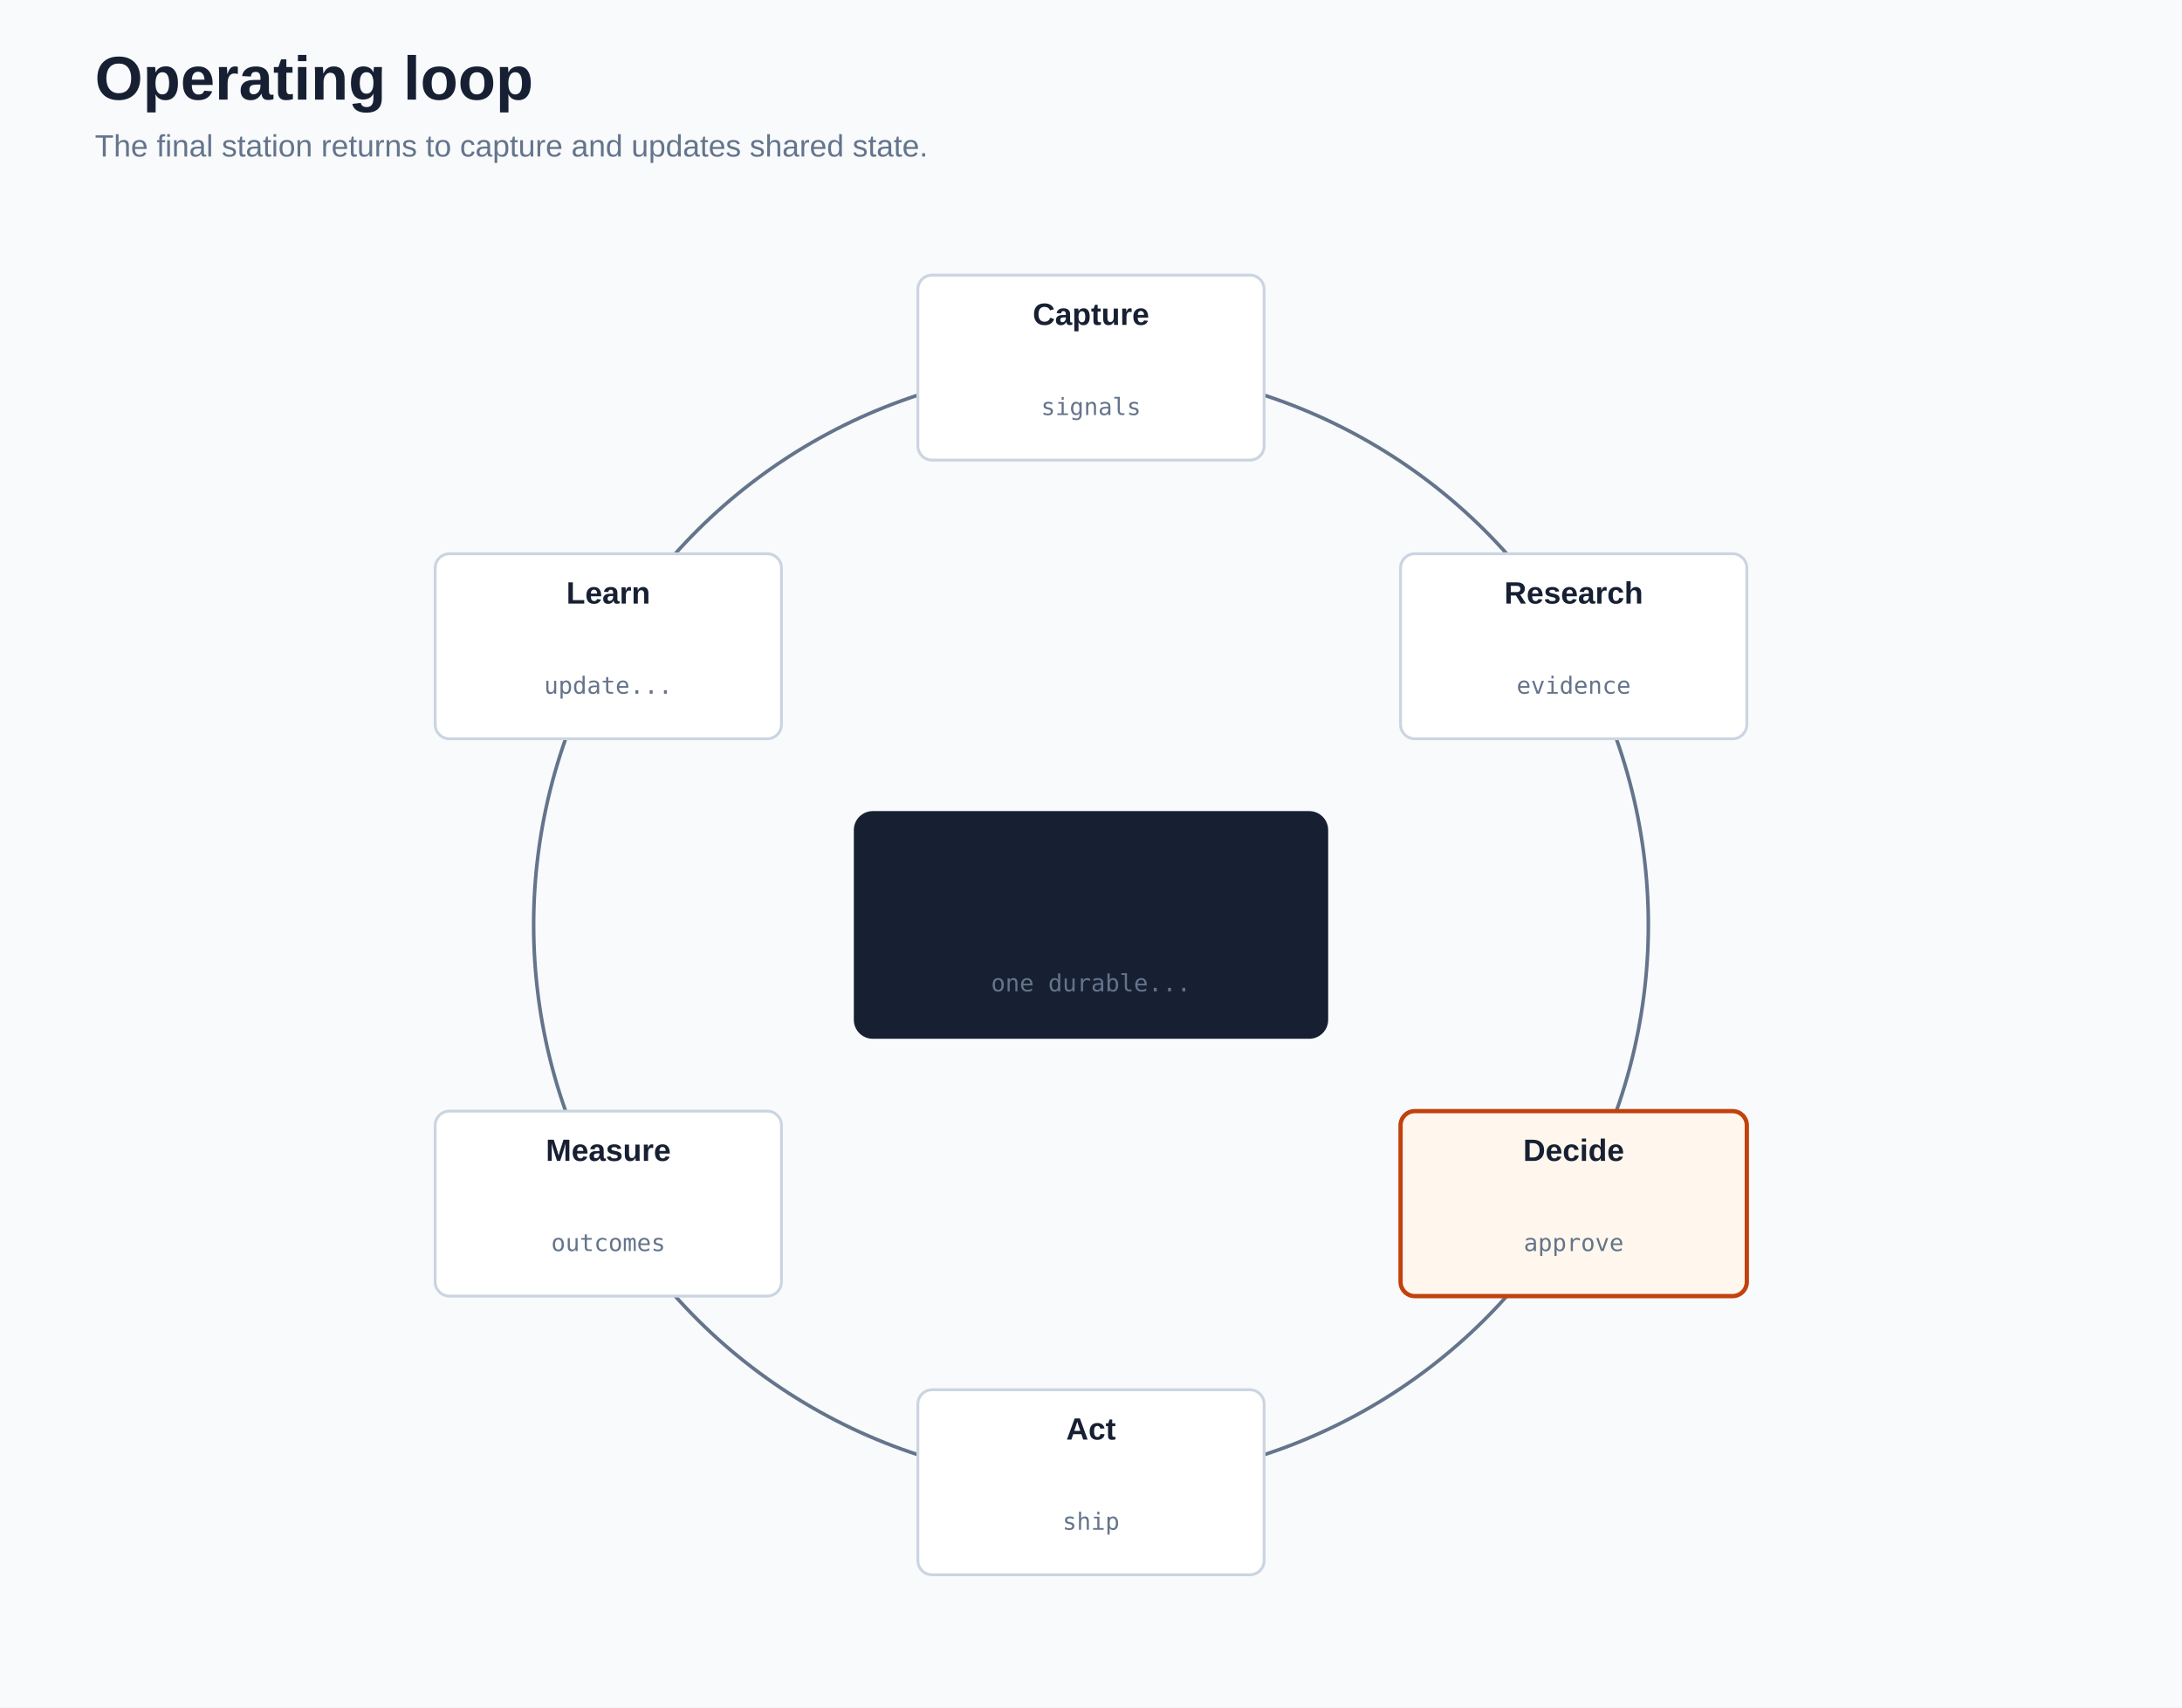
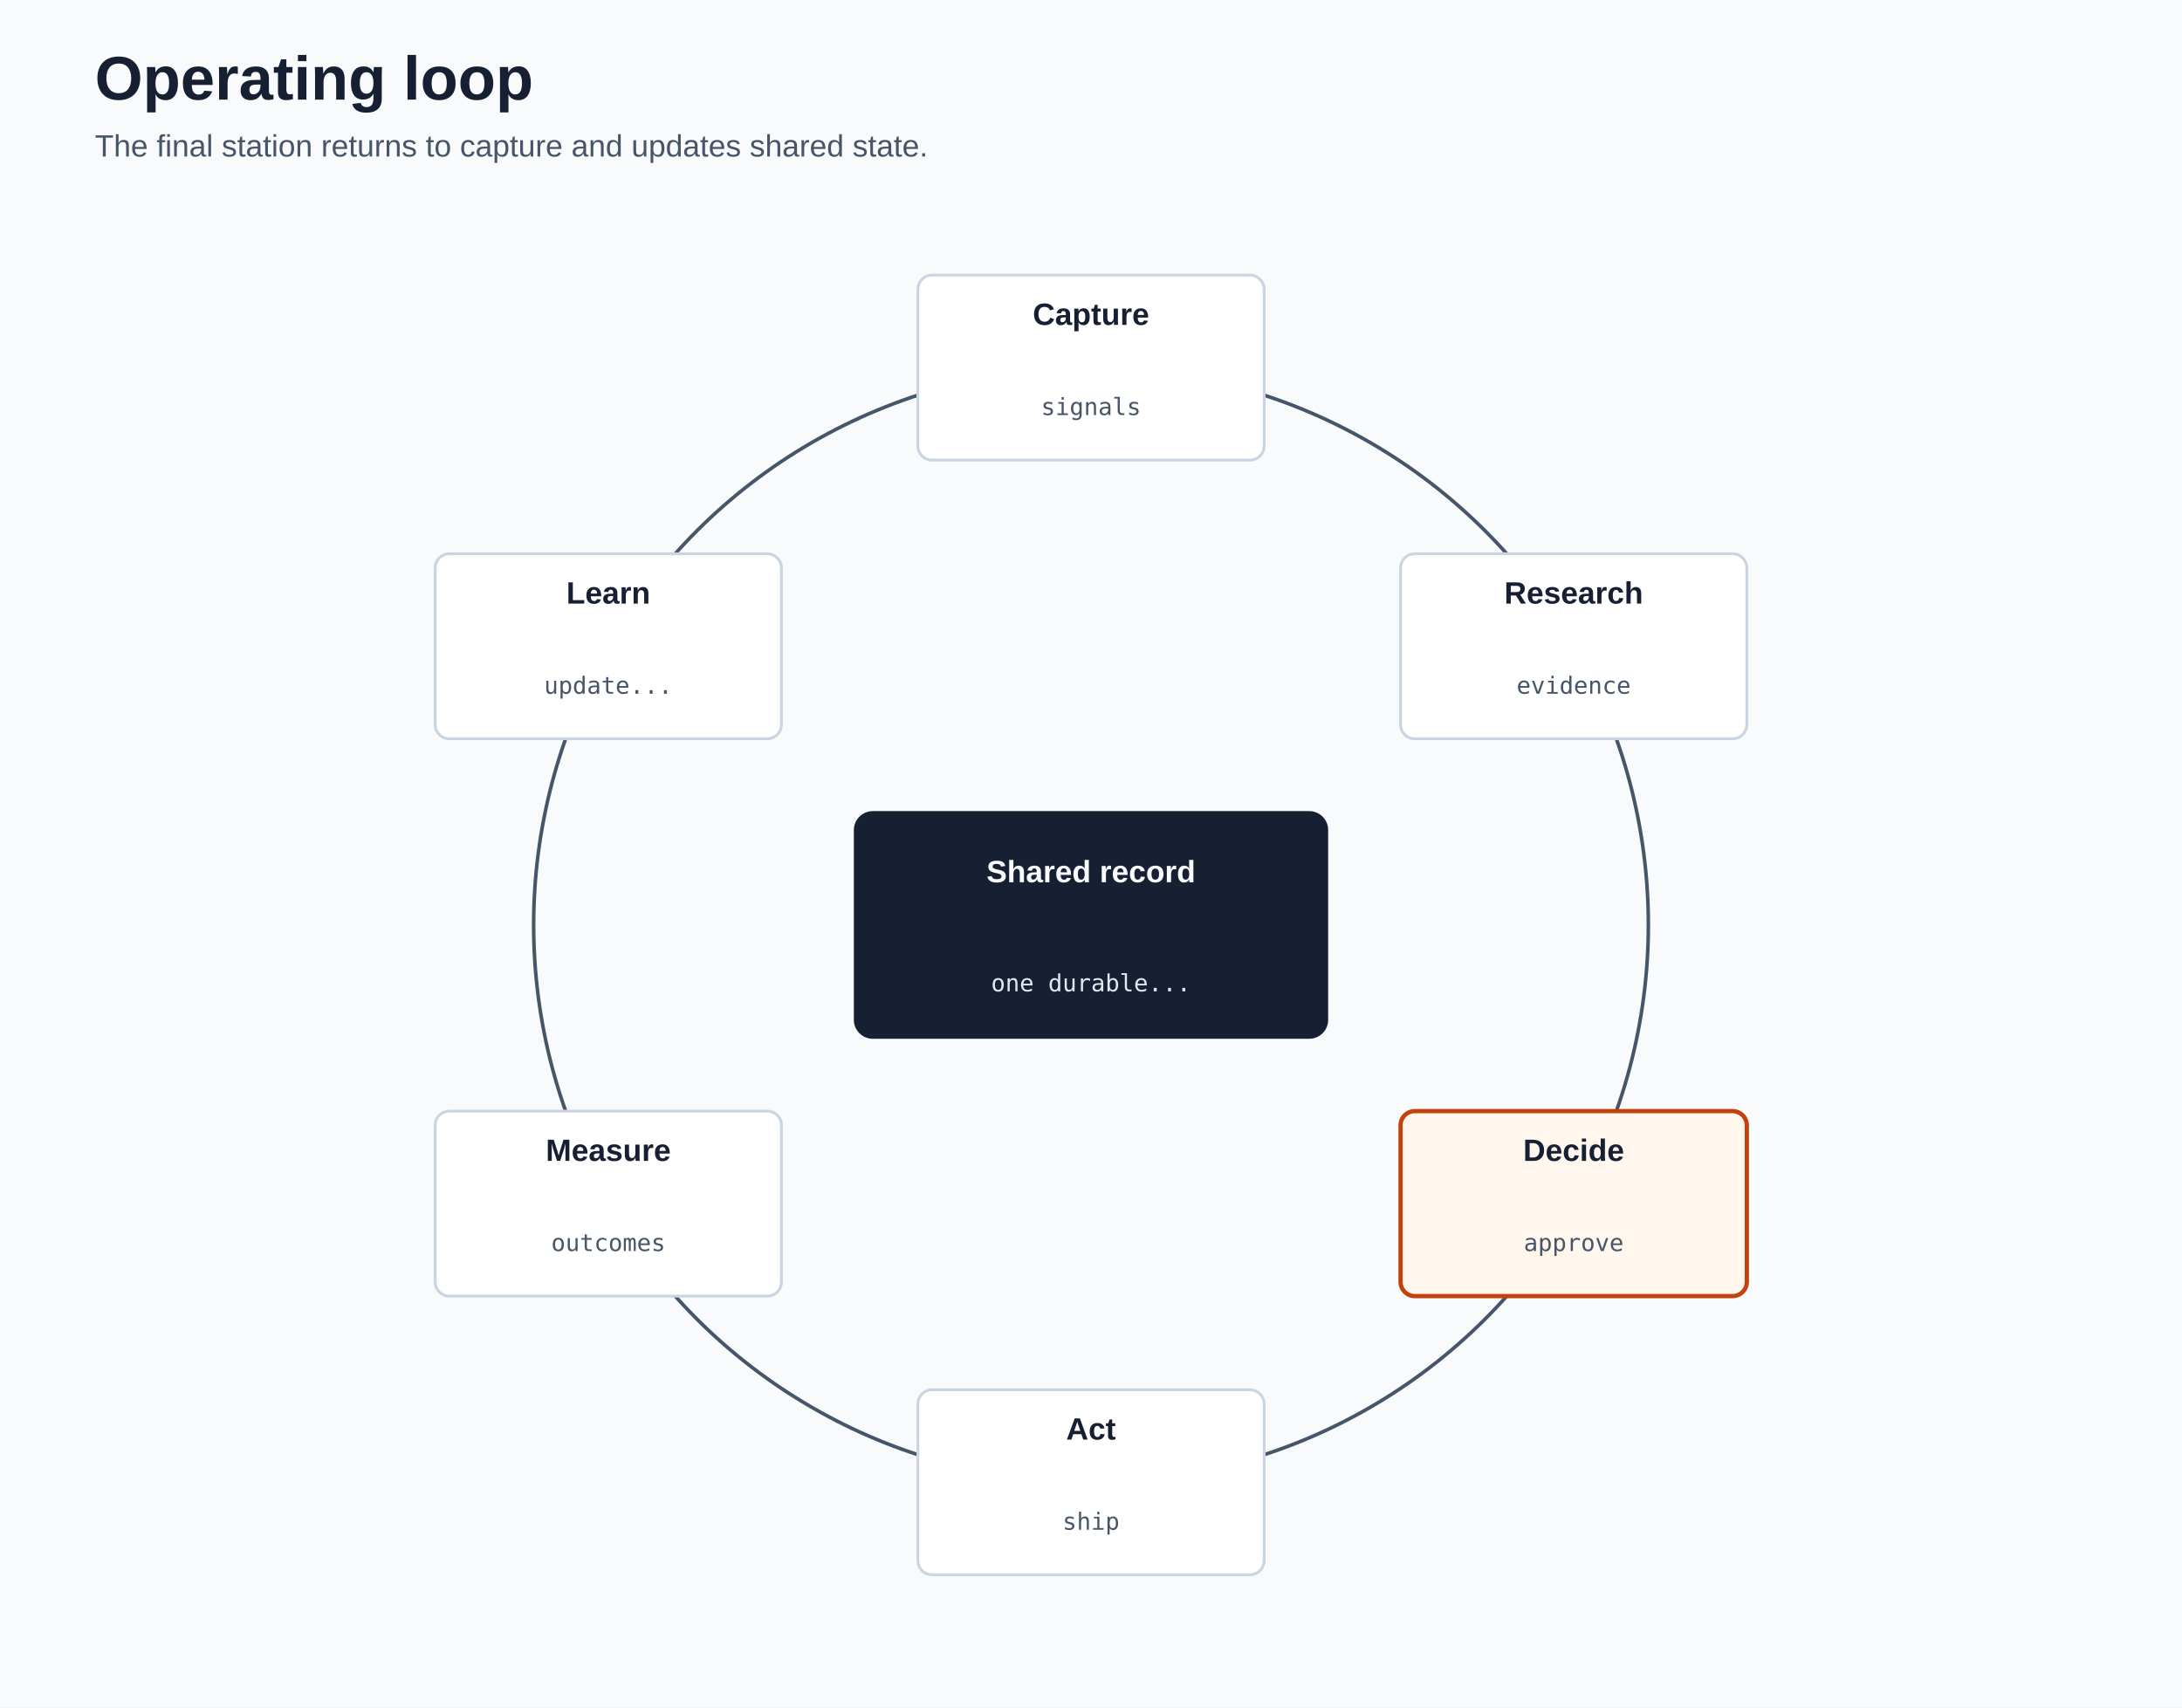
<svg xmlns="http://www.w3.org/2000/svg" width="920" height="720" viewBox="0 0 920 720" role="img" aria-labelledby="notemd-gallery-loop-operating-model-title notemd-gallery-loop-operating-model-desc" data-notemd-renderer="notemd-reference-layouts@1.1.0" data-layout-safety="notemd-layout-safety@1.0.0">
  <style>
        .ref-canvas { fill: #f8fafc; }
        .ref-title { fill: #172033; font: 700 26px "Segoe UI", Arial, sans-serif; }
-         .ref-summary { fill: #64748b; font: 13px "Segoe UI", Arial, sans-serif; }
+         .ref-summary { fill: #475569; font: 13px "Segoe UI", Arial, sans-serif; }
        .ref-zone { fill: #ffffff; stroke: #cbd5e1; stroke-width: 1; }
-         .ref-zone-label { fill: #64748b; font: 700 10px "Segoe UI", Arial, sans-serif; letter-spacing: 1.5px; }
+         .ref-zone-label { fill: #475569; font: 700 10px "Segoe UI", Arial, sans-serif; letter-spacing: 1.5px; }
        .ref-node { fill: #ffffff; stroke: #cbd5e1; stroke-width: 1.2; }
        .ref-node.focal { fill: #fff7ed; stroke: #c2410c; stroke-width: 1.8; }
        .ref-node.external { stroke-dasharray: 5 4; }
        .ref-node-label { fill: #172033; font: 600 13px "Segoe UI", Arial, sans-serif; }
        .ref-header-label { fill: #ffffff; font: 600 11px "Segoe UI", Arial, sans-serif; }
-         .ref-node-sub { fill: #64748b; font: 10px Consolas, monospace; }
-         .ref-edge { fill: none; stroke: #64748b; stroke-width: 1.5; }
+         .ref-node-sub { fill: #475569; font: 10px Consolas, monospace; }
+         .ref-hub-label { fill: #f8fafc; font: 600 13px "Segoe UI", Arial, sans-serif; }
+         .ref-hub-sub { fill: #e2e8f0; font: 10px Consolas, monospace; }
+         .ref-edge { fill: none; stroke: #475569; stroke-width: 1.5; }
        .ref-edge.accent { stroke: #c2410c; stroke-width: 2; marker-end: url(#notemd-reference-arrow-accent); }
        .ref-edge.link { stroke: #1d4ed8; marker-end: url(#notemd-reference-arrow-link); }
        .ref-edge.trigger { stroke-dasharray: 5 4; }
        .ref-edge.dashed { stroke-dasharray: 5 4; }
-         .ref-edge-label { fill: #64748b; font: 10px Consolas, monospace; paint-order: stroke; stroke: #f8fafc; stroke-width: 5px; }
+         .ref-edge-label { fill: #475569; font: 10px Consolas, monospace; paint-order: stroke; stroke: #f8fafc; stroke-width: 5px; }
        .ref-axis { stroke: #cbd5e1; stroke-width: 1; }
-         .ref-axis-label { fill: #64748b; font: 10px Consolas, monospace; }
+         .ref-axis-label { fill: #475569; font: 10px Consolas, monospace; }
        .ref-chip { fill: #e2e8f0; stroke: #cbd5e1; stroke-width: .7; }
        .ref-chip-text { fill: #172033; font: 700 8px Consolas, monospace; }
        .ref-focal-fill { fill: #fff7ed; stroke: #c2410c; stroke-width: 1.8; }
-         .ref-caption { fill: #64748b; font: 10px Consolas, monospace; letter-spacing: .8px; }
+         .ref-caption { fill: #475569; font: 10px Consolas, monospace; letter-spacing: .8px; }
    </style>
  <defs>
    <marker id="notemd-reference-arrow" markerWidth="8" markerHeight="8" refX="7" refY="4" orient="auto">
-       <path d="M0 0 L8 4 L0 8 Z" fill="#64748b" />
+       <path d="M0 0 L8 4 L0 8 Z" fill="#475569" />
    </marker>
    <marker id="notemd-reference-arrow-accent" markerWidth="8" markerHeight="8" refX="7" refY="4" orient="auto">
      <path d="M0 0 L8 4 L0 8 Z" fill="#c2410c" />
    </marker>
    <marker id="notemd-reference-arrow-link" markerWidth="8" markerHeight="8" refX="7" refY="4" orient="auto">
      <path d="M0 0 L8 4 L0 8 Z" fill="#1d4ed8" />
    </marker>
  </defs>
  <rect class="ref-canvas" x="0" y="0" width="920" height="720" />
  <text x="40" y="42" text-anchor="start" class="ref-title" data-layout-safety="notemd-layout-safety@1.0.0">
    <tspan x="40" dy="0">Operating loop</tspan>
  </text>
  <text x="40" y="66" text-anchor="start" class="ref-summary" data-layout-safety="notemd-layout-safety@1.0.0">
    <tspan x="40" dy="0">The final station returns to capture and updates shared state.</tspan>
  </text>
  <path class="ref-edge" d="M 460 155 A 235 235 0 0 1 663.516 272.5" marker-end="url(#notemd-reference-arrow)" />
  <path class="ref-edge" d="M 663.516 272.5 A 235 235 0 0 1 663.516 507.5" marker-end="url(#notemd-reference-arrow)" />
  <path class="ref-edge" d="M 663.516 507.5 A 235 235 0 0 1 460 625" marker-end="url(#notemd-reference-arrow)" />
  <path class="ref-edge" d="M 460 625 A 235 235 0 0 1 256.484 507.5" marker-end="url(#notemd-reference-arrow)" />
  <path class="ref-edge" d="M 256.484 507.5 A 235 235 0 0 1 256.484 272.5" marker-end="url(#notemd-reference-arrow)" />
  <path class="ref-edge" d="M 256.484 272.5 A 235 235 0 0 1 460 155" marker-end="url(#notemd-reference-arrow)" />
  <g id="reference-station-capture">
    <rect class="ref-node" x="387" y="116" width="146" height="78" rx="6" />
    <text x="460" y="137" text-anchor="middle" class="ref-node-label" data-layout-safety="notemd-layout-safety@1.0.0">
      <tspan x="460" dy="0">Capture</tspan>
    </text>
    <text x="460" y="175" text-anchor="middle" class="ref-node-sub" data-layout-safety="notemd-layout-safety@1.0.0">
      <tspan x="460" dy="0">signals</tspan>
    </text>
  </g>
  <g id="reference-station-research">
    <rect class="ref-node" x="590.516" y="233.5" width="146" height="78" rx="6" />
    <text x="663.516" y="254.5" text-anchor="middle" class="ref-node-label" data-layout-safety="notemd-layout-safety@1.0.0">
      <tspan x="663.516" dy="0">Research</tspan>
    </text>
    <text x="663.516" y="292.5" text-anchor="middle" class="ref-node-sub" data-layout-safety="notemd-layout-safety@1.0.0">
      <tspan x="663.516" dy="0">evidence</tspan>
    </text>
  </g>
  <g id="reference-station-decide">
    <rect class="ref-focal-fill" x="590.516" y="468.5" width="146" height="78" rx="6" />
    <text x="663.516" y="489.5" text-anchor="middle" class="ref-node-label" data-layout-safety="notemd-layout-safety@1.0.0">
      <tspan x="663.516" dy="0">Decide</tspan>
    </text>
    <text x="663.516" y="527.5" text-anchor="middle" class="ref-node-sub" data-layout-safety="notemd-layout-safety@1.0.0">
      <tspan x="663.516" dy="0">approve</tspan>
    </text>
  </g>
  <g id="reference-station-act">
    <rect class="ref-node" x="387" y="586" width="146" height="78" rx="6" />
    <text x="460" y="607" text-anchor="middle" class="ref-node-label" data-layout-safety="notemd-layout-safety@1.0.0">
      <tspan x="460" dy="0">Act</tspan>
    </text>
    <text x="460" y="645" text-anchor="middle" class="ref-node-sub" data-layout-safety="notemd-layout-safety@1.0.0">
      <tspan x="460" dy="0">ship</tspan>
    </text>
  </g>
  <g id="reference-station-measure">
    <rect class="ref-node" x="183.484" y="468.5" width="146" height="78" rx="6" />
    <text x="256.484" y="489.5" text-anchor="middle" class="ref-node-label" data-layout-safety="notemd-layout-safety@1.0.0">
      <tspan x="256.484" dy="0">Measure</tspan>
    </text>
    <text x="256.484" y="527.5" text-anchor="middle" class="ref-node-sub" data-layout-safety="notemd-layout-safety@1.0.0">
      <tspan x="256.484" dy="0">outcomes</tspan>
    </text>
  </g>
  <g id="reference-station-learn">
    <rect class="ref-node" x="183.484" y="233.5" width="146" height="78" rx="6" />
    <text x="256.484" y="254.5" text-anchor="middle" class="ref-node-label" data-layout-safety="notemd-layout-safety@1.0.0">
      <tspan x="256.484" dy="0">Learn</tspan>
    </text>
    <text x="256.484" y="292.5" text-anchor="middle" class="ref-node-sub" data-layout-safety="notemd-layout-safety@1.0.0" data-layout-truncated="true">
      <tspan x="256.484" dy="0">update...</tspan>
    </text>
  </g>
  <g id="reference-cycle-hub">
    <rect x="360" y="342" width="200" height="96" rx="8" fill="#172033" />
-     <text x="460" y="372" text-anchor="middle" class="ref-node-label" data-layout-safety="notemd-layout-safety@1.0.0">
+     <text x="460" y="372" text-anchor="middle" class="ref-hub-label" data-layout-safety="notemd-layout-safety@1.0.0">
      <tspan x="460" dy="0">Shared record</tspan>
    </text>
-     <text x="460" y="418" text-anchor="middle" class="ref-node-sub" data-layout-safety="notemd-layout-safety@1.0.0" data-layout-truncated="true">
+     <text x="460" y="418" text-anchor="middle" class="ref-hub-sub" data-layout-safety="notemd-layout-safety@1.0.0" data-layout-truncated="true">
      <tspan x="460" dy="0">one durable...</tspan>
    </text>
  </g>
</svg>
